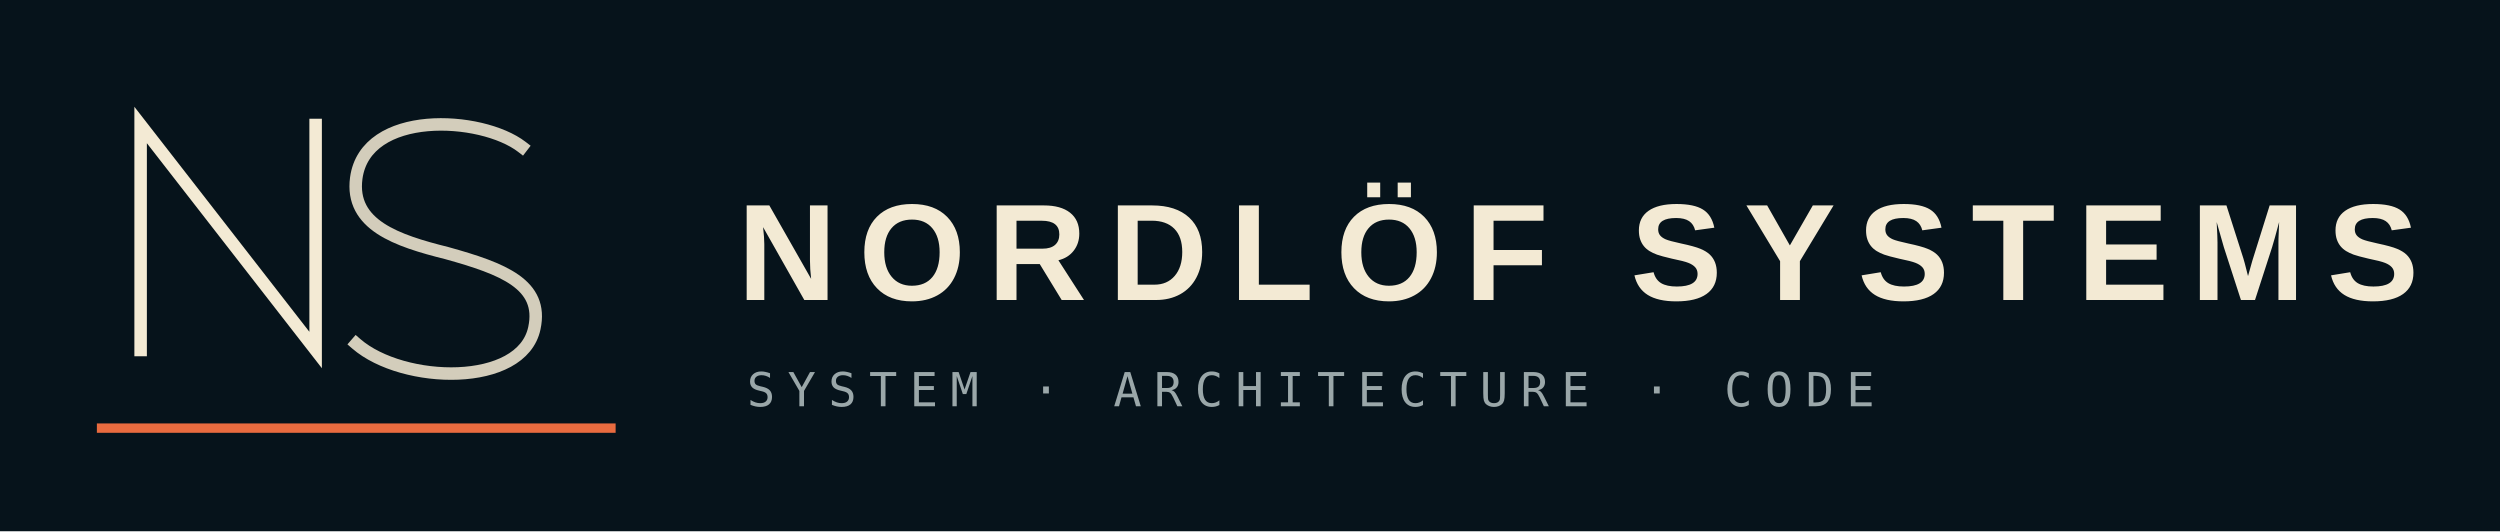
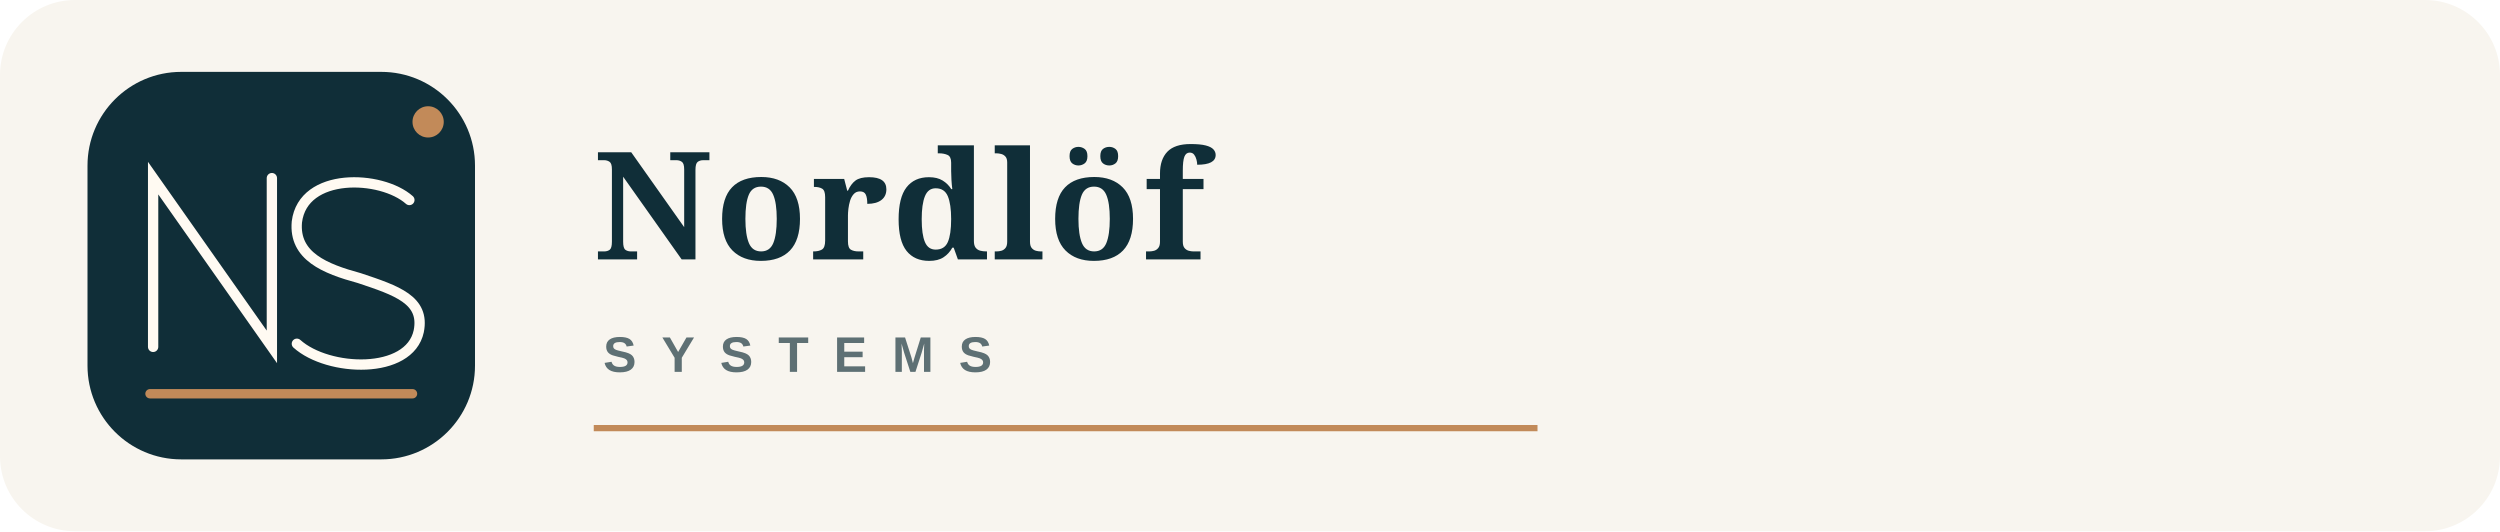
<svg xmlns="http://www.w3.org/2000/svg" width="800" height="170" viewBox="0 0 800 170" role="img" aria-labelledby="title desc">
-   <rect width="800" height="170" fill="#06131b" />
-   <g fill="none" stroke="#f3ead4" stroke-width="4" stroke-linecap="square">
-     <path d="M45 112V40l56 72V40" />
-     <path d="M167 47c-13-10-50-12-53 10-2 15 13 20 29 24 18 5 31 10 28 24-4 19-42 18-57 5" opacity=".86" />
-   </g>
-   <path d="M31 137h166" stroke="#e86b3f" stroke-width="3" />
-   <text x="236" y="96" fill="#f3ead4" font-family="Helvetica Neue,Arial,sans-serif" font-size="44" font-weight="600" letter-spacing="7">NORDLÖF SYSTEMS</text>
-   <text x="239" y="130" fill="#9aa7a9" font-family="Consolas,monospace" font-size="15" letter-spacing="4">SYSTEM · ARCHITECTURE · CODE</text>
+   <rect width="800" height="170" rx="24" fill="#f8f5ef" />
+   <rect x="28" y="23" width="124" height="124" rx="30" fill="#102e38" />
+   <path d="M49 111V57l38 54V57M131 64c-9-8-34-9-36 7-1 11 9 15 20 18 12 4 21 7 19 17-3 14-29 13-39 4" fill="none" stroke="#fffaf2" stroke-width="3.3" stroke-linecap="round" />
+   <path d="M48 126h84" stroke="#c28a59" stroke-width="3" stroke-linecap="round" />
+   <circle cx="137" cy="39" r="5" fill="#c28a59" />
+   <text x="190" y="83" fill="#102e38" font-family="Iowan Old Style,Baskerville,Georgia,serif" font-size="48" font-weight="600" letter-spacing="1">Nordlöf</text>
+   <text x="193" y="119" fill="#5e7074" font-family="Avenir Next,Segoe UI,Arial,sans-serif" font-size="16" font-weight="600" letter-spacing="8">SYSTEMS</text>
+   <path d="M190 137h302" stroke="#c28a59" stroke-width="2" />
</svg>
